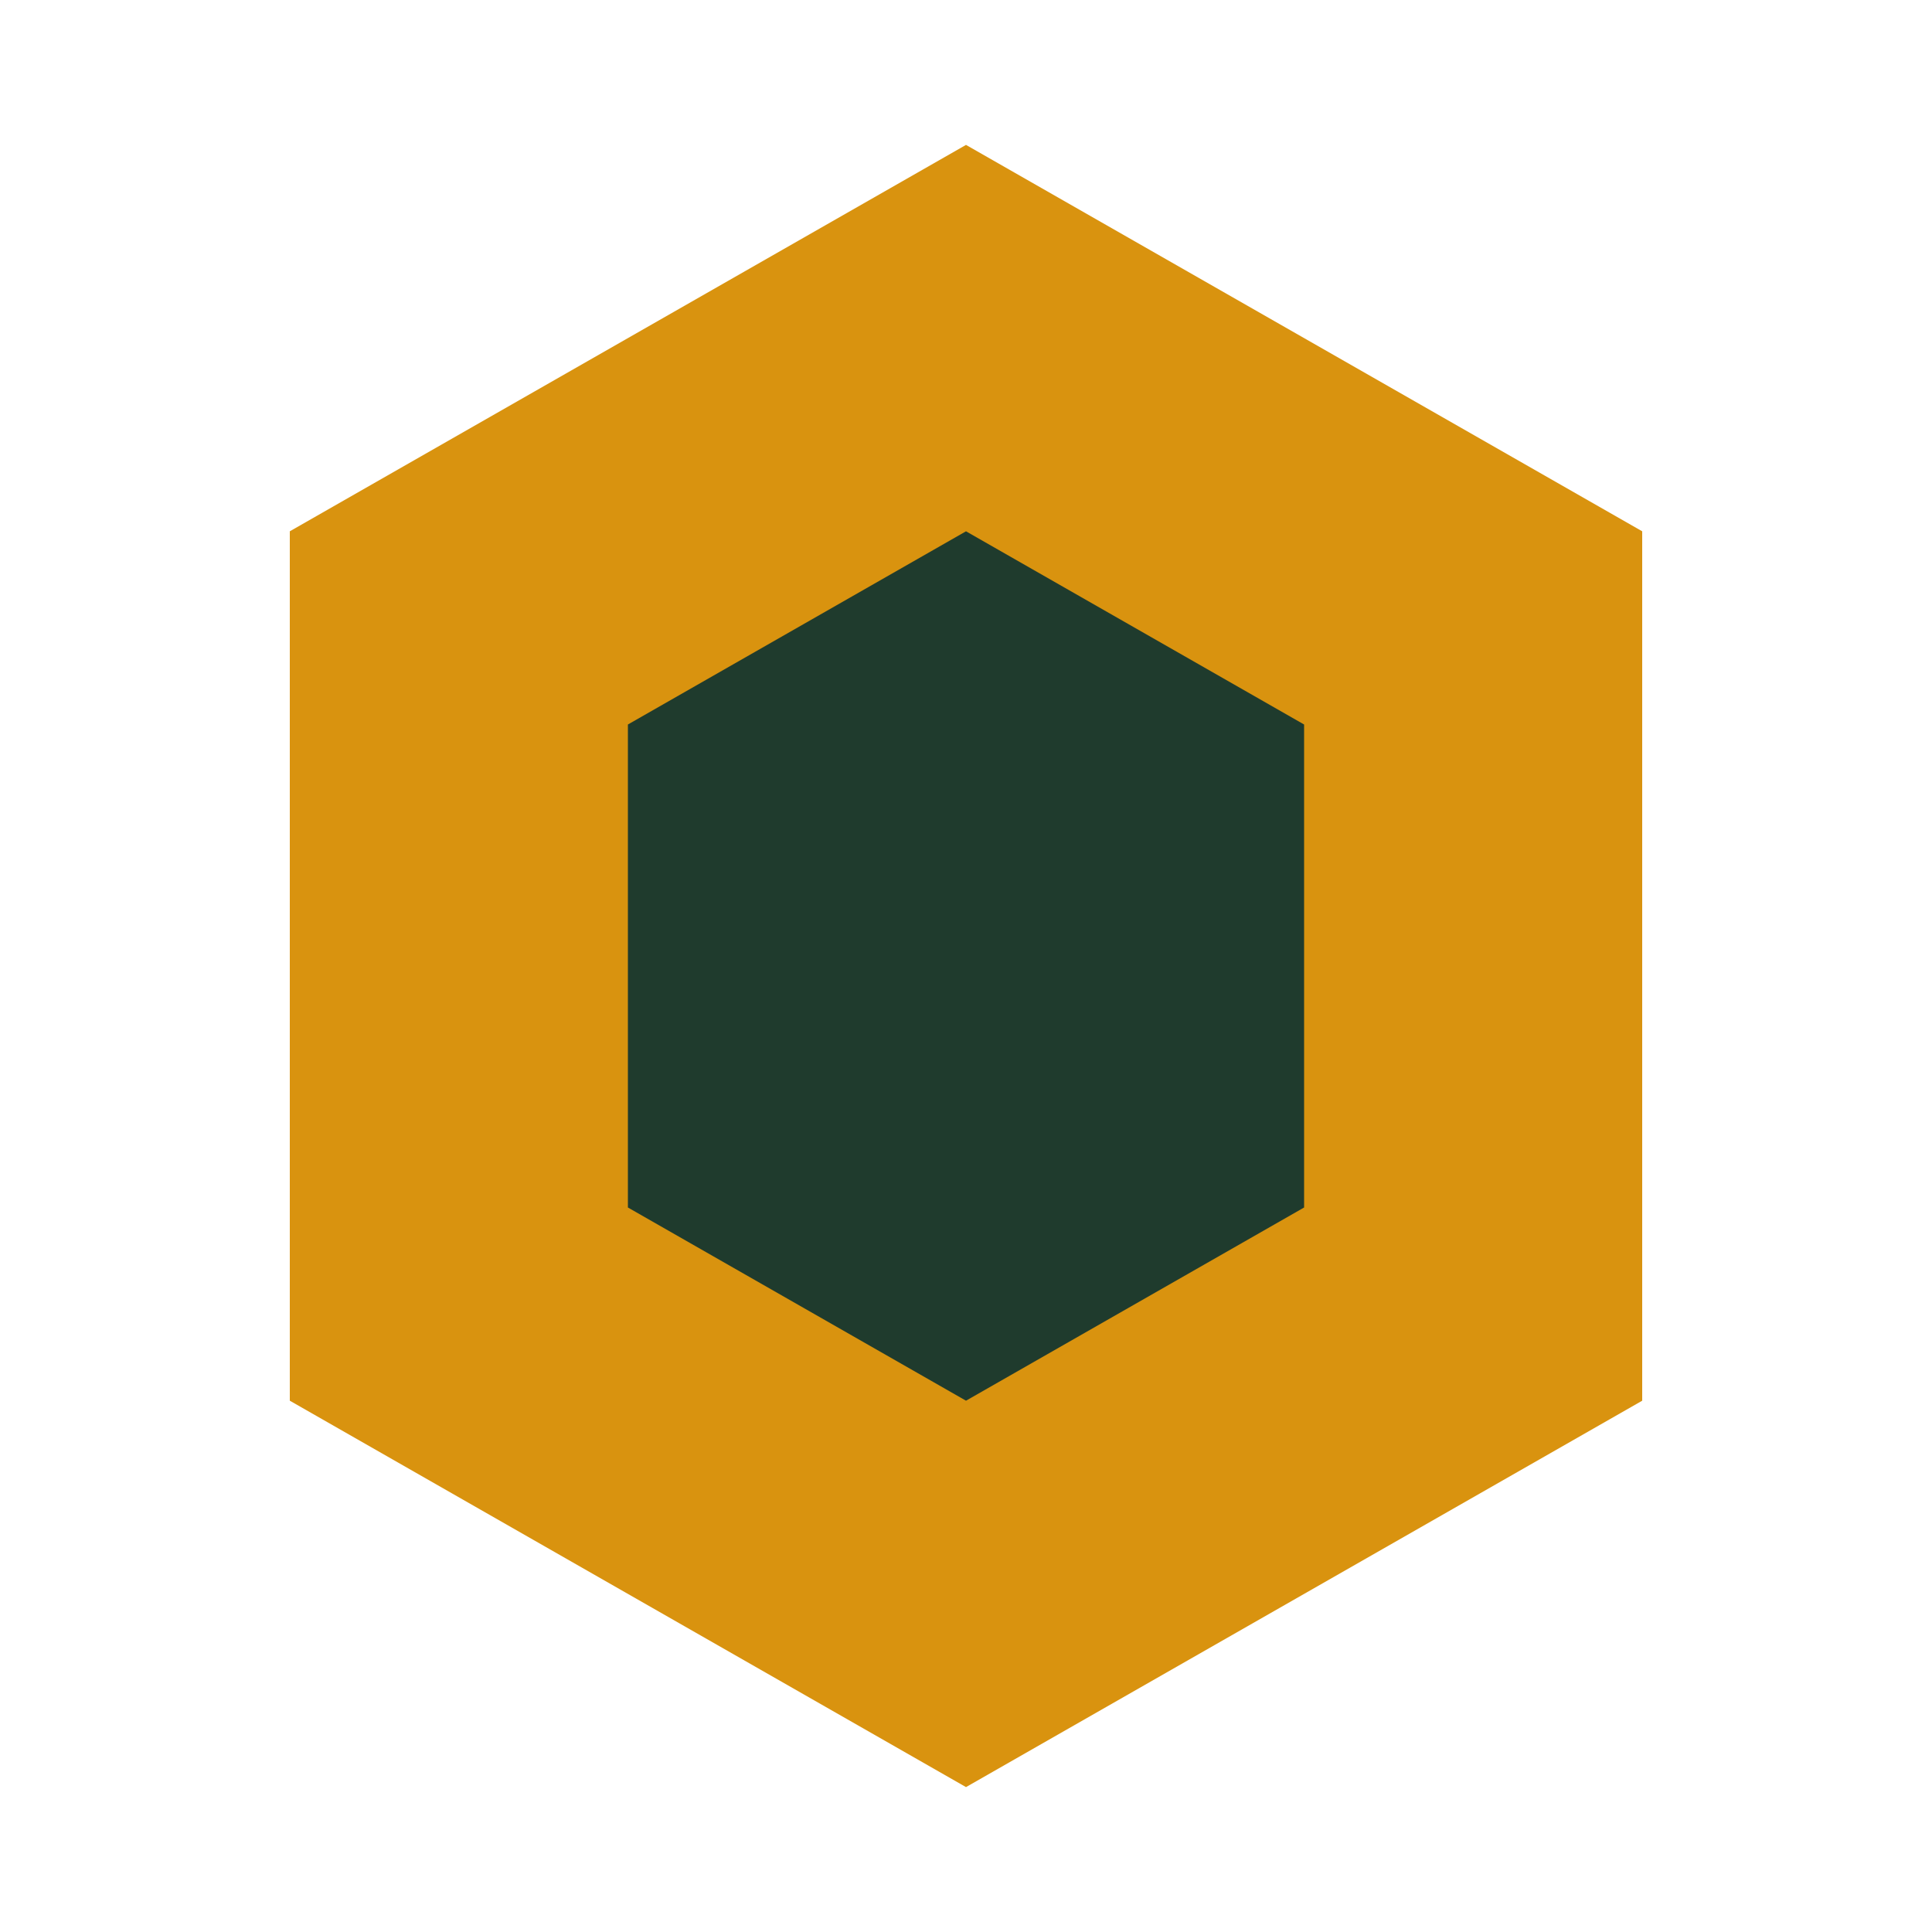
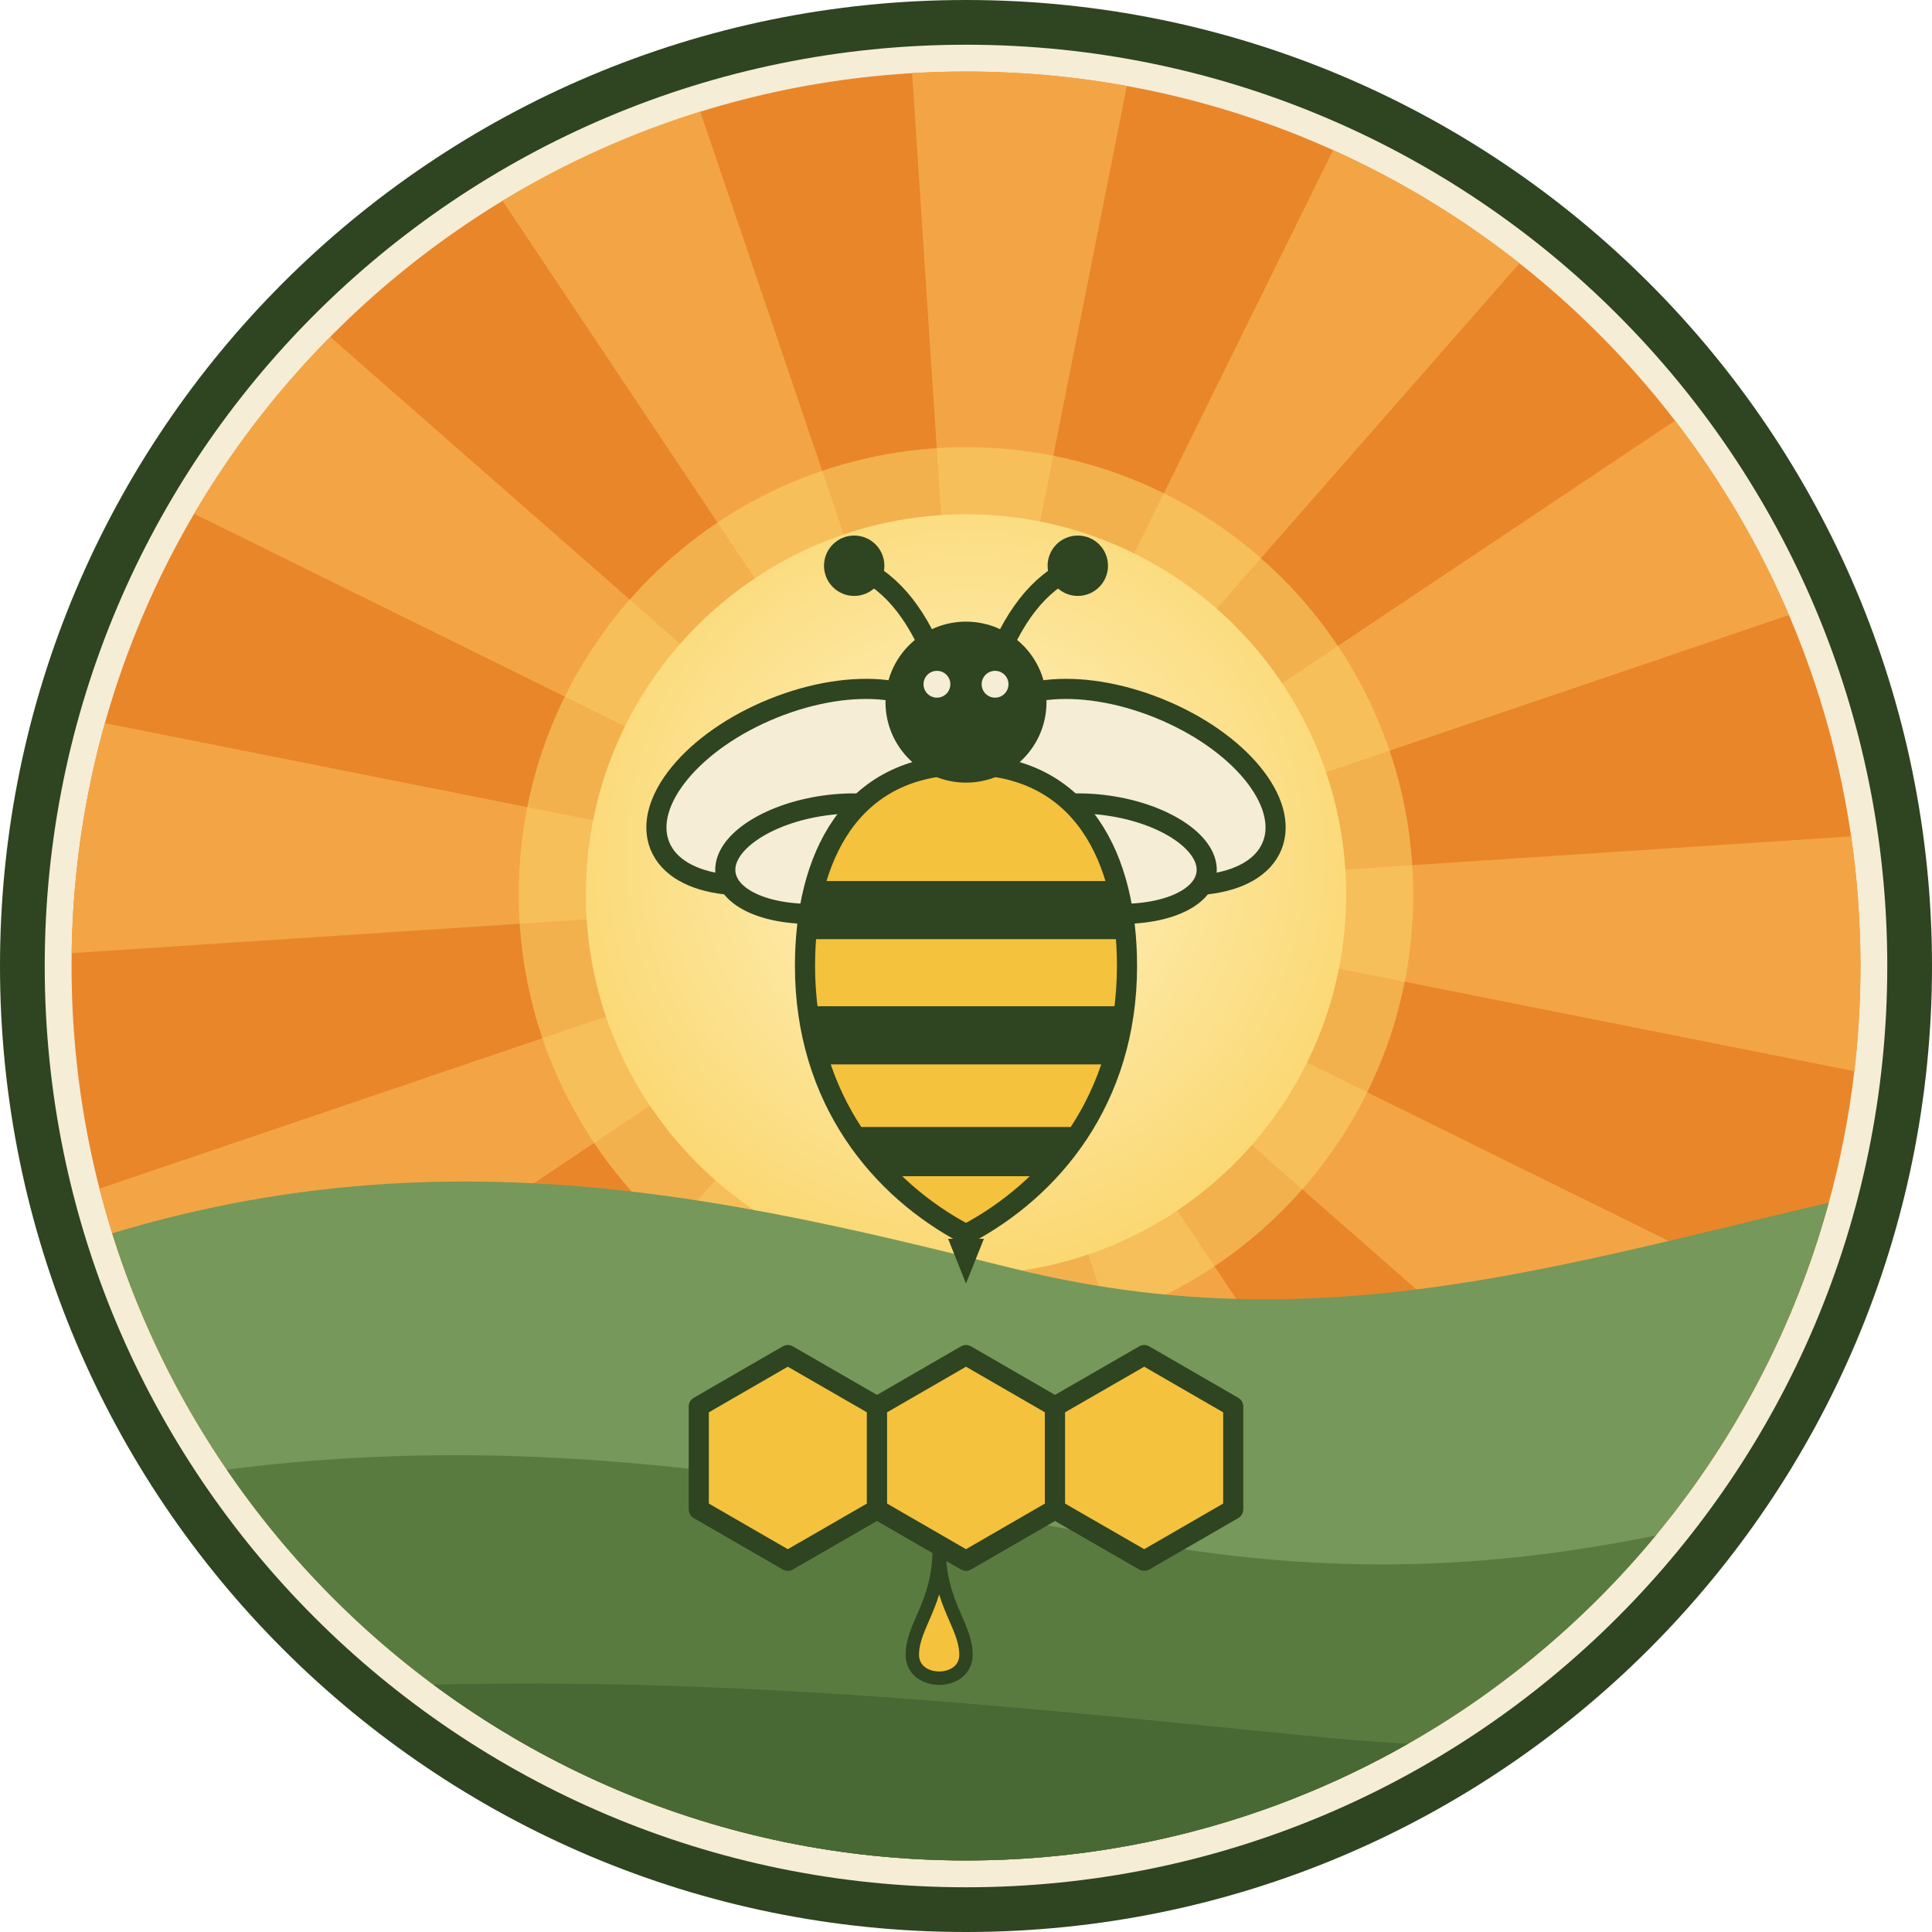
- <svg xmlns="http://www.w3.org/2000/svg" viewBox="0 0 40 40">
-   <path d="M20 3 L34 11 L34 29 L20 37 L6 29 L6 11 Z" fill="#d9930f" />
-   <path d="M20 11 L27 15 L27 25 L20 29 L13 25 L13 15 Z" fill="#1f3b2d" />
+ <svg xmlns="http://www.w3.org/2000/svg" viewBox="168 168 864 864" width="864" height="864">
+   <defs>
+     <clipPath id="art">
+       <circle cx="600" cy="600" r="400" />
+     </clipPath>
+     <clipPath id="abd">
+       <path d="M600,510 C548,510 528,552 528,600 C528,660 562,700 600,720 C638,700 672,660 672,600 C672,552 652,510 600,510 Z" />
+     </clipPath>
+     <radialGradient id="sun" cx="50%" cy="45%" r="60%">
+       <stop offset="0%" stop-color="#FFF4C8" />
+       <stop offset="100%" stop-color="#FAD56A" />
+     </radialGradient>
+   </defs>
+   <circle cx="600" cy="600" r="432" fill="#2F4420" />
+   <circle cx="600" cy="600" r="412" fill="#F5EDD6" />
+   <g clip-path="url(#art)">
+     <rect x="0" y="0" width="1200" height="1200" fill="#E9862A" />
+     <path d="M600,568 L541.1,-330.1 L775.6,-314.7 Z" fill="#F3A545" />
+     <path d="M600,568 L998.1,-239.2 L1193.4,-108.7 Z" fill="#F3A545" />
+     <path d="M600,568 L1348.3,68.0 L1452.2,278.7 Z" fill="#F3A545" />
+     <path d="M600,568 L1498.1,509.1 L1482.7,743.6 Z" fill="#F3A545" />
+     <path d="M600,568 L1407.2,966.1 L1276.7,1161.4 Z" fill="#F3A545" />
+     <path d="M600,568 L1100.0,1316.3 L889.3,1420.2 Z" fill="#F3A545" />
+     <path d="M600,568 L658.9,1466.1 L424.4,1450.7 Z" fill="#F3A545" />
+     <path d="M600,568 L201.9,1375.2 L6.6,1244.7 Z" fill="#F3A545" />
+     <path d="M600,568 L-148.3,1068.0 L-252.2,857.3 Z" fill="#F3A545" />
+     <path d="M600,568 L-298.1,626.9 L-282.7,392.4 Z" fill="#F3A545" />
+     <path d="M600,568 L-207.2,169.9 L-76.7,-25.4 Z" fill="#F3A545" />
+     <path d="M600,568 L100.0,-180.3 L310.7,-284.2 Z" fill="#F3A545" />
+     <circle cx="600" cy="568" r="200" fill="#FAD56A" opacity="0.55" />
+     <circle cx="600" cy="568" r="170" fill="url(#sun)" />
+     <path d="M150,745 C330,665 480,700 620,735 C780,775 900,720 1060,690 L1060,1100 L150,1100 Z" fill="#76985A" />
+     <path d="M150,850 C360,790 520,830 680,858 C850,888 950,840 1060,820 L1060,1100 L150,1100 Z" fill="#5A7B40" />
+     <path d="M150,940 C380,905 560,925 760,945 C900,958 980,940 1060,925 L1060,1100 L150,1100 Z" fill="#486834" />
+     <polygon points="560.2,843.0 520.3,866.0 480.5,843.0 480.5,797.0 520.3,774.0 560.2,797.0" fill="#F4C23D" stroke="#2F4420" stroke-width="9" stroke-linejoin="round" />
+     <polygon points="639.8,843.0 600.0,866.0 560.2,843.0 560.2,797.0 600.0,774.0 639.8,797.0" fill="#F4C23D" stroke="#2F4420" stroke-width="9" stroke-linejoin="round" />
+     <polygon points="719.5,843.0 679.7,866.0 639.8,843.0 639.8,797.0 679.7,774.0 719.5,797.0" fill="#F4C23D" stroke="#2F4420" stroke-width="9" stroke-linejoin="round" />
+     <path d="M588,861 C588,885 576,895 576,908 C576,922 600,922 600,908 C600,895 588,885 588,861 Z" fill="#F4C23D" stroke="#2F4420" stroke-width="6" />
+     <g stroke="#2F4420" stroke-width="9" stroke-linecap="round" stroke-linejoin="round">
+       <path d="M588,468 Q575,432 552,422" fill="none" />
+       <path d="M612,468 Q625,432 648,422" fill="none" />
+       <circle cx="550" cy="421" r="9" fill="#2F4420" />
+       <circle cx="650" cy="421" r="9" fill="#2F4420" />
+       <ellipse cx="528" cy="520" rx="70" ry="38" fill="#F5EDD6" transform="rotate(-22 528 520)" />
+       <ellipse cx="672" cy="520" rx="70" ry="38" fill="#F5EDD6" transform="rotate(22 672 520)" />
+       <ellipse cx="540" cy="552" rx="48" ry="24" fill="#F5EDD6" transform="rotate(-8 540 552)" />
+       <ellipse cx="660" cy="552" rx="48" ry="24" fill="#F5EDD6" transform="rotate(8 660 552)" />
+     </g>
+     <path d="M600,510 C548,510 528,552 528,600 C528,660 562,700 600,720 C638,700 672,660 672,600 C672,552 652,510 600,510 Z" fill="#F4C23D" />
+     <g clip-path="url(#abd)" fill="#2F4420">
+       <rect x="500" y="562" width="200" height="26" />
+       <rect x="500" y="618" width="200" height="26" />
+       <rect x="500" y="672" width="200" height="22" />
+     </g>
+     <path d="M600,510 C548,510 528,552 528,600 C528,660 562,700 600,720 C638,700 672,660 672,600 C672,552 652,510 600,510 Z" fill="none" stroke="#2F4420" stroke-width="9" stroke-linejoin="round" />
+     <path d="M592,722 L600,742 L608,722 Z" fill="#2F4420" />
+     <circle cx="600" cy="482" r="36" fill="#2F4420" />
+     <circle cx="587" cy="474" r="6" fill="#F5EDD6" />
+     <circle cx="613" cy="474" r="6" fill="#F5EDD6" />
+   </g>
</svg>
